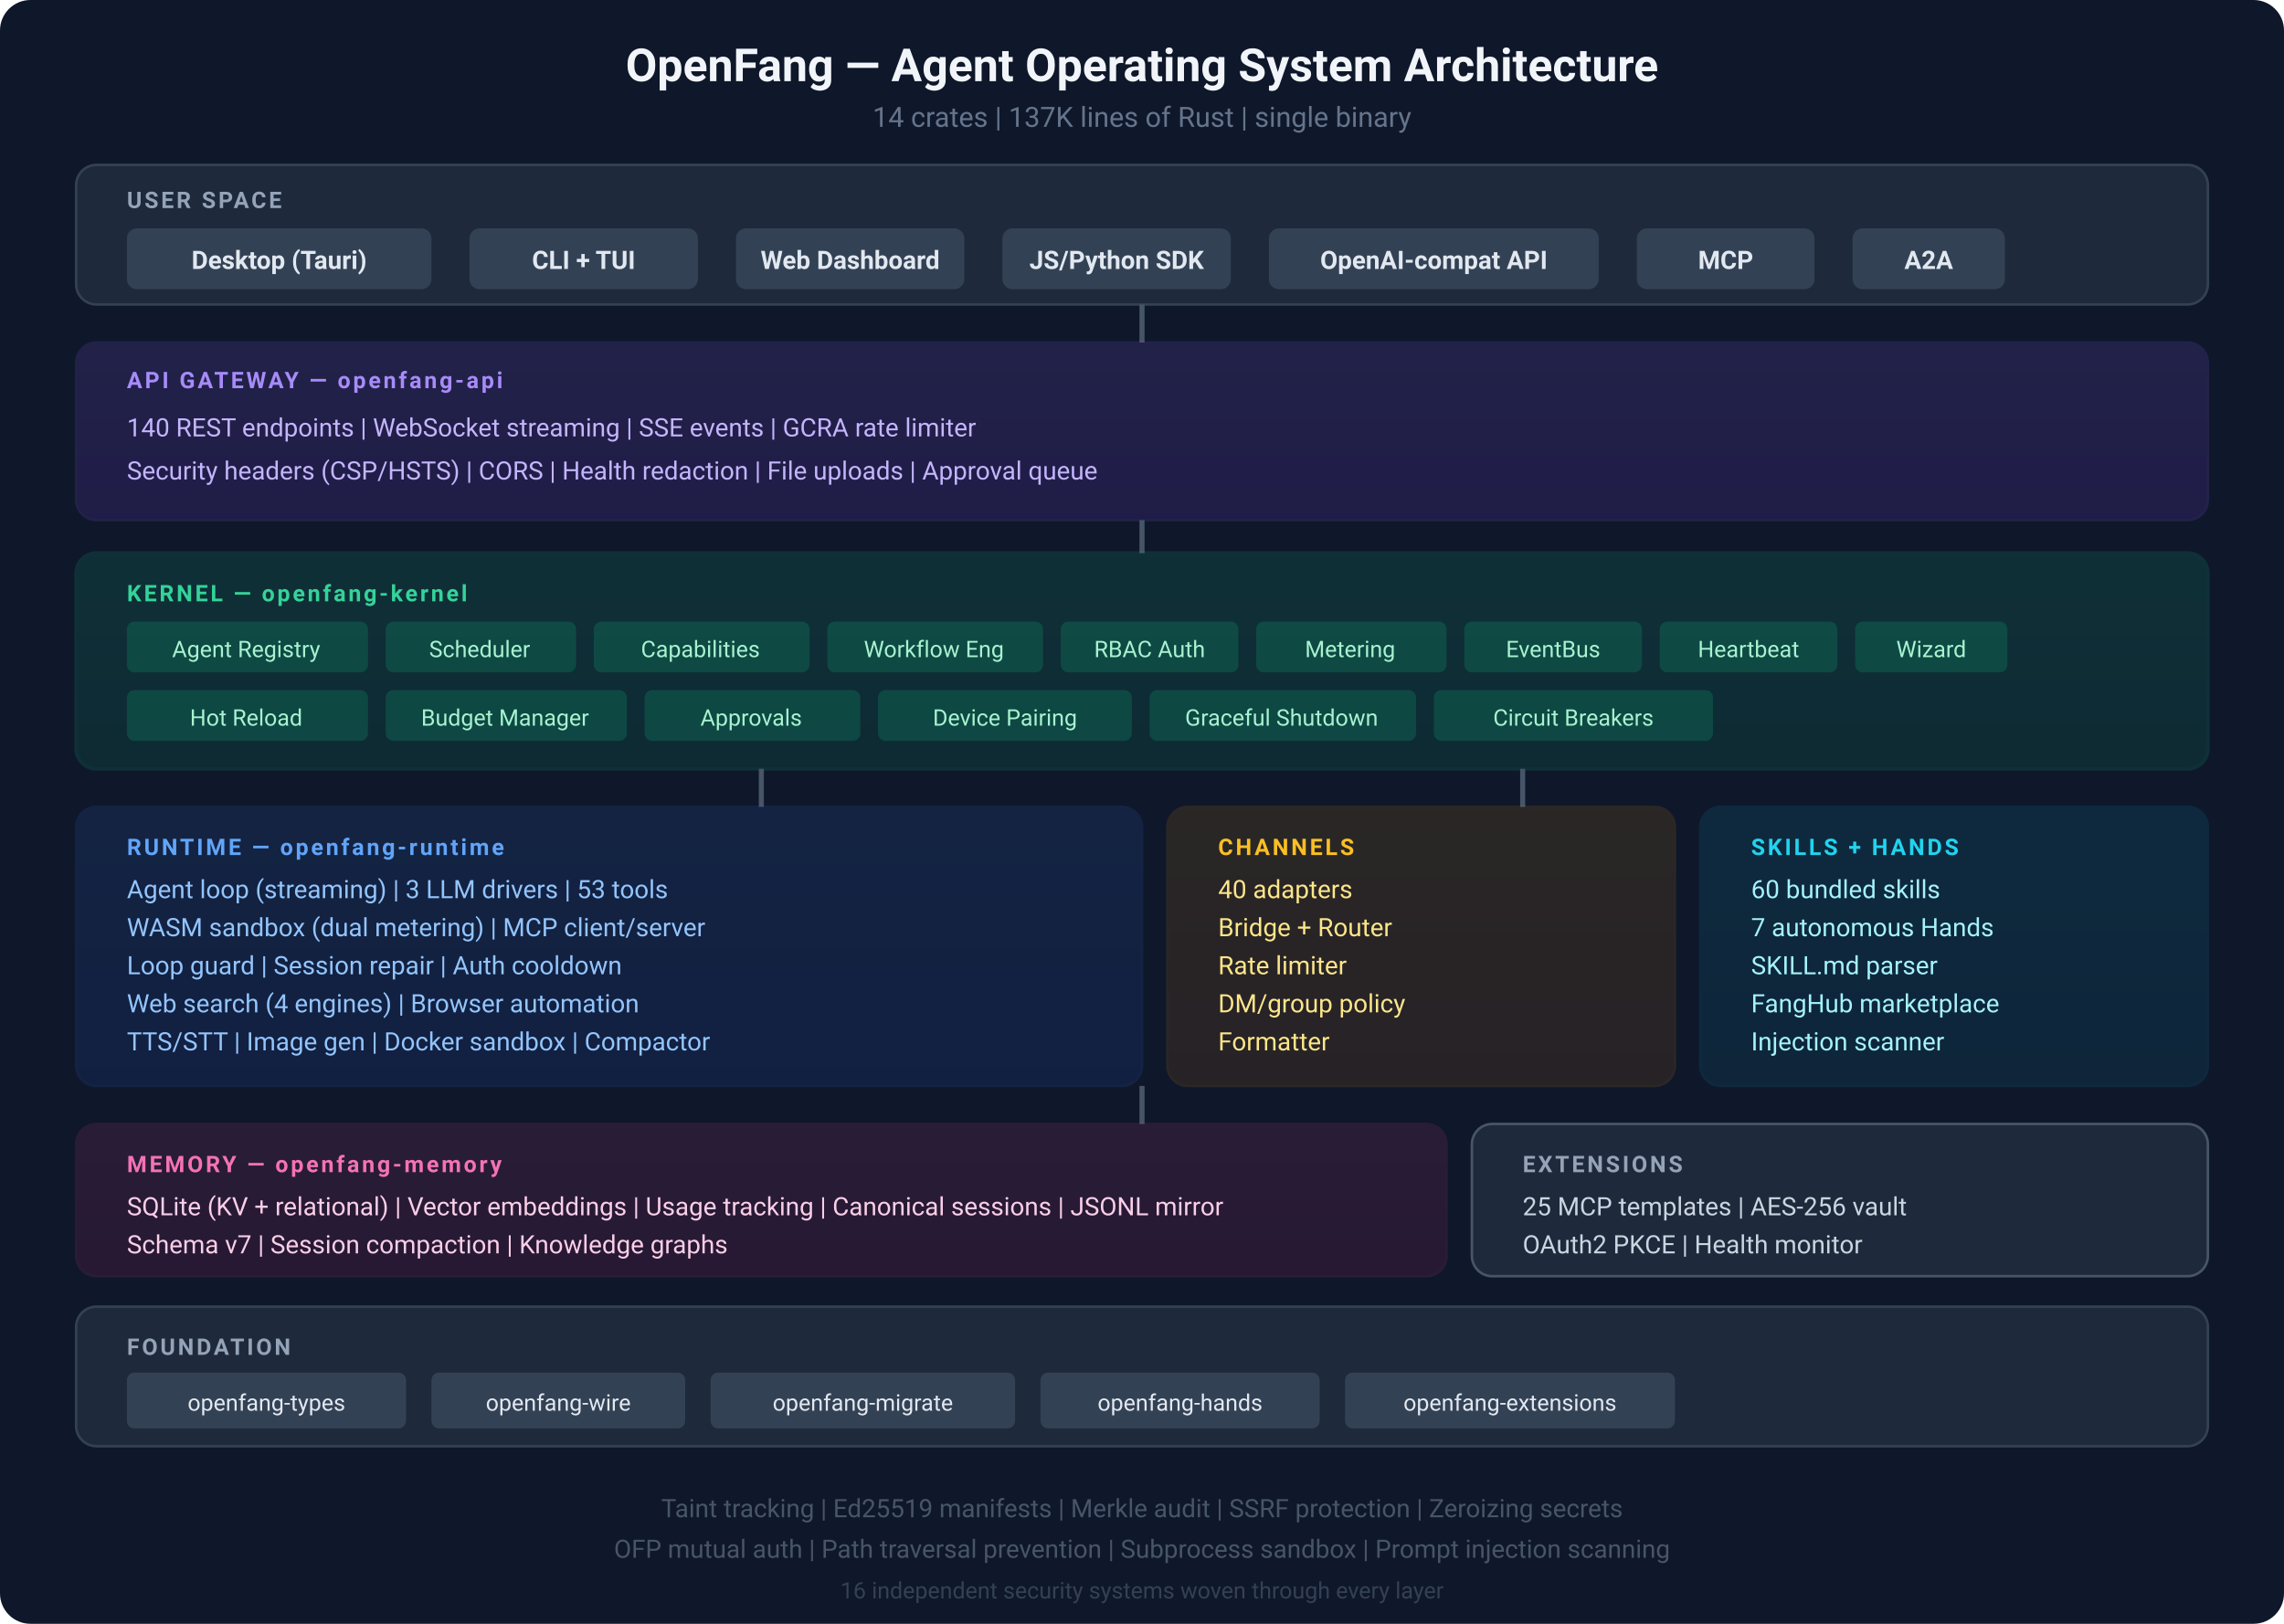
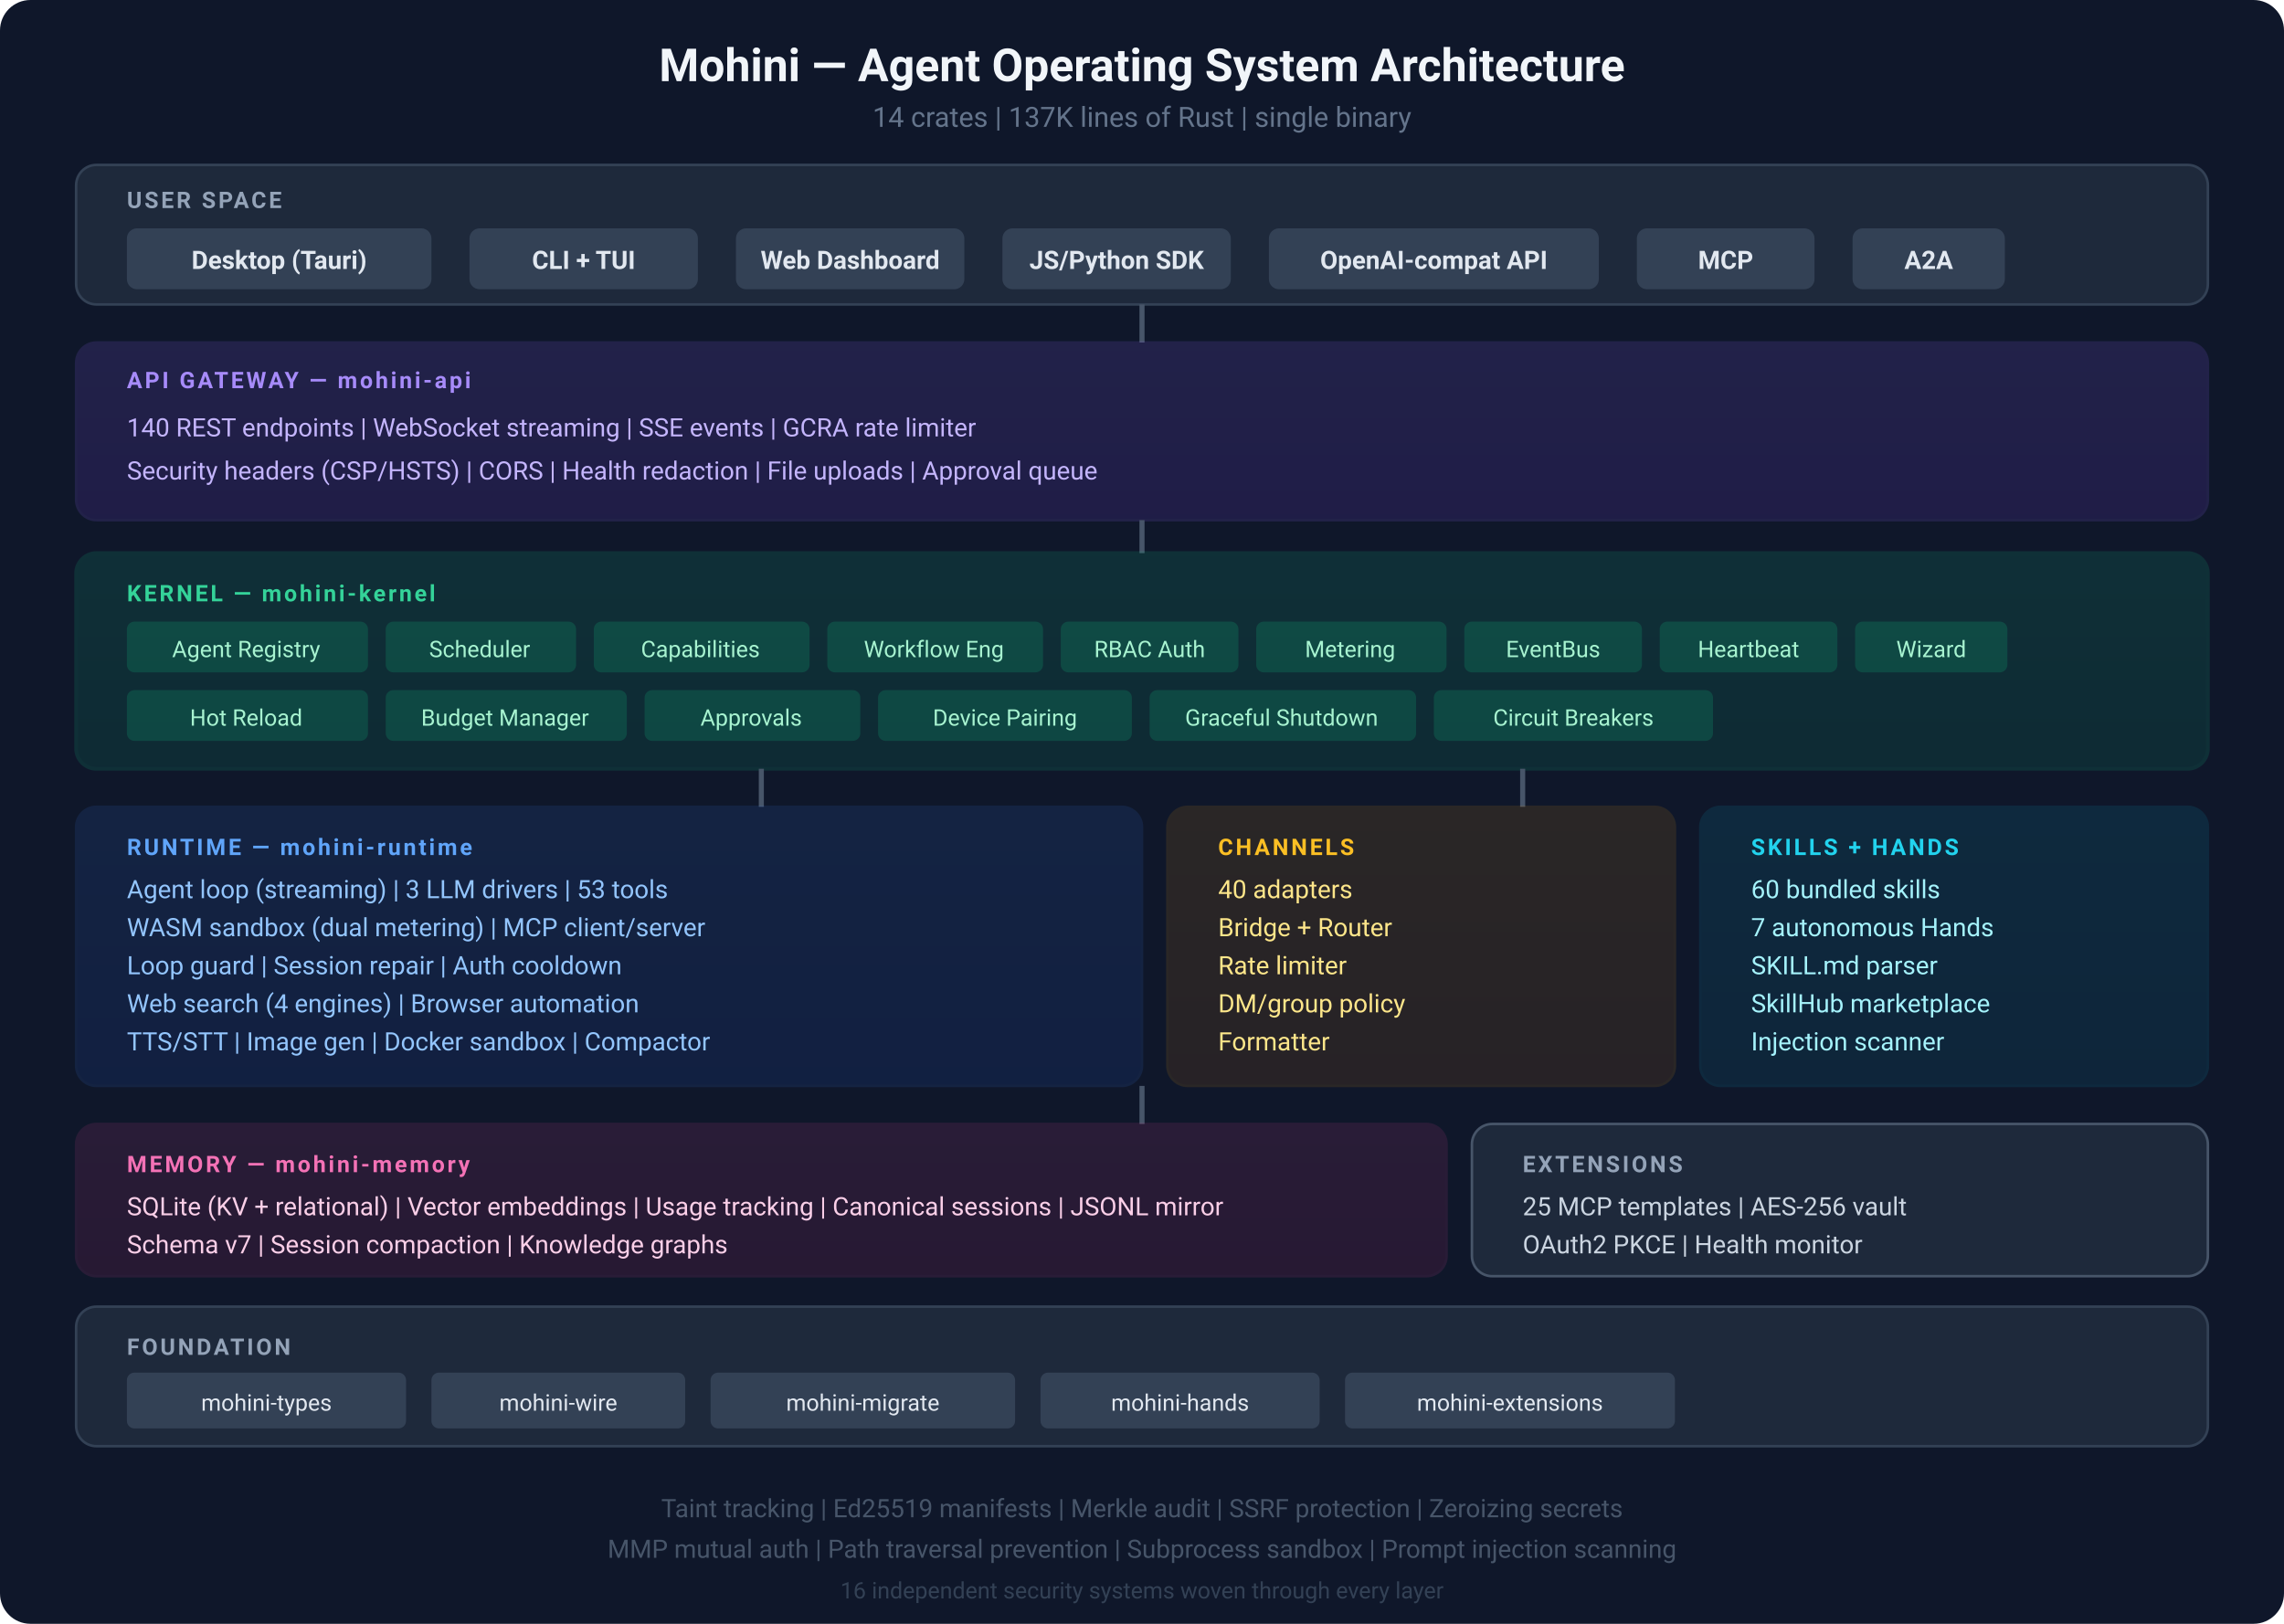
<svg xmlns="http://www.w3.org/2000/svg" viewBox="0 0 900 640" font-family="-apple-system,BlinkMacSystemFont,'Segoe UI',Roboto,Helvetica,Arial,sans-serif">
  <defs>
    <linearGradient id="kern" x1="0" y1="0" x2="0" y2="1">
      <stop offset="0%" stop-color="#10b981" />
      <stop offset="100%" stop-color="#059669" />
    </linearGradient>
    <linearGradient id="rt" x1="0" y1="0" x2="0" y2="1">
      <stop offset="0%" stop-color="#3b82f6" />
      <stop offset="100%" stop-color="#2563eb" />
    </linearGradient>
    <linearGradient id="api" x1="0" y1="0" x2="0" y2="1">
      <stop offset="0%" stop-color="#8b5cf6" />
      <stop offset="100%" stop-color="#7c3aed" />
    </linearGradient>
    <linearGradient id="ch" x1="0" y1="0" x2="0" y2="1">
      <stop offset="0%" stop-color="#f59e0b" />
      <stop offset="100%" stop-color="#d97706" />
    </linearGradient>
    <linearGradient id="mem" x1="0" y1="0" x2="0" y2="1">
      <stop offset="0%" stop-color="#ec4899" />
      <stop offset="100%" stop-color="#db2777" />
    </linearGradient>
    <linearGradient id="ext" x1="0" y1="0" x2="0" y2="1">
      <stop offset="0%" stop-color="#06b6d4" />
      <stop offset="100%" stop-color="#0891b2" />
    </linearGradient>
  </defs>
  <rect width="900" height="640" rx="12" fill="#0f172a" />
-   <text x="450" y="32" text-anchor="middle" fill="#f1f5f9" font-size="18" font-weight="700">OpenFang — Agent Operating System Architecture</text>
+   <text x="450" y="32" text-anchor="middle" fill="#f1f5f9" font-size="18" font-weight="700">Mohini — Agent Operating System Architecture</text>
  <text x="450" y="50" text-anchor="middle" fill="#64748b" font-size="11">14 crates | 137K lines of Rust | single binary</text>
  <rect x="30" y="65" width="840" height="55" rx="8" fill="#1e293b" stroke="#334155" stroke-width="1" />
  <text x="50" y="82" fill="#94a3b8" font-size="9" font-weight="600" letter-spacing="1">USER SPACE</text>
  <rect x="50" y="90" width="120" height="24" rx="4" fill="#334155" />
  <text x="110" y="106" text-anchor="middle" fill="#e2e8f0" font-size="10" font-weight="600">Desktop (Tauri)</text>
  <rect x="185" y="90" width="90" height="24" rx="4" fill="#334155" />
  <text x="230" y="106" text-anchor="middle" fill="#e2e8f0" font-size="10" font-weight="600">CLI + TUI</text>
  <rect x="290" y="90" width="90" height="24" rx="4" fill="#334155" />
  <text x="335" y="106" text-anchor="middle" fill="#e2e8f0" font-size="10" font-weight="600">Web Dashboard</text>
  <rect x="395" y="90" width="90" height="24" rx="4" fill="#334155" />
  <text x="440" y="106" text-anchor="middle" fill="#e2e8f0" font-size="10" font-weight="600">JS/Python SDK</text>
  <rect x="500" y="90" width="130" height="24" rx="4" fill="#334155" />
  <text x="565" y="106" text-anchor="middle" fill="#e2e8f0" font-size="10" font-weight="600">OpenAI-compat API</text>
  <rect x="645" y="90" width="70" height="24" rx="4" fill="#334155" />
  <text x="680" y="106" text-anchor="middle" fill="#e2e8f0" font-size="10" font-weight="600">MCP</text>
  <rect x="730" y="90" width="60" height="24" rx="4" fill="#334155" />
  <text x="760" y="106" text-anchor="middle" fill="#e2e8f0" font-size="10" font-weight="600">A2A</text>
  <line x1="450" y1="120" x2="450" y2="135" stroke="#475569" stroke-width="2" marker-end="url(#arrowhead)" />
  <rect x="30" y="135" width="840" height="70" rx="8" fill="url(#api)" opacity="0.15" stroke="#8b5cf6" stroke-width="1" />
-   <text x="50" y="153" fill="#a78bfa" font-size="9" font-weight="600" letter-spacing="1">API GATEWAY — openfang-api</text>
+   <text x="50" y="153" fill="#a78bfa" font-size="9" font-weight="600" letter-spacing="1">API GATEWAY — mohini-api</text>
  <text x="50" y="172" fill="#c4b5fd" font-size="10">140 REST endpoints | WebSocket streaming | SSE events | GCRA rate limiter</text>
  <text x="50" y="189" fill="#c4b5fd" font-size="10">Security headers (CSP/HSTS) | CORS | Health redaction | File uploads | Approval queue</text>
  <line x1="450" y1="205" x2="450" y2="218" stroke="#475569" stroke-width="2" />
  <rect x="30" y="218" width="840" height="85" rx="8" fill="url(#kern)" opacity="0.15" stroke="#10b981" stroke-width="1.5" />
-   <text x="50" y="237" fill="#34d399" font-size="9" font-weight="600" letter-spacing="1">KERNEL — openfang-kernel</text>
+   <text x="50" y="237" fill="#34d399" font-size="9" font-weight="600" letter-spacing="1">KERNEL — mohini-kernel</text>
  <rect x="50" y="245" width="95" height="20" rx="3" fill="#10b98133" />
  <text x="97" y="259" text-anchor="middle" fill="#a7f3d0" font-size="9">Agent Registry</text>
  <rect x="152" y="245" width="75" height="20" rx="3" fill="#10b98133" />
  <text x="189" y="259" text-anchor="middle" fill="#a7f3d0" font-size="9">Scheduler</text>
  <rect x="234" y="245" width="85" height="20" rx="3" fill="#10b98133" />
  <text x="276" y="259" text-anchor="middle" fill="#a7f3d0" font-size="9">Capabilities</text>
  <rect x="326" y="245" width="85" height="20" rx="3" fill="#10b98133" />
  <text x="368" y="259" text-anchor="middle" fill="#a7f3d0" font-size="9">Workflow Eng</text>
  <rect x="418" y="245" width="70" height="20" rx="3" fill="#10b98133" />
  <text x="453" y="259" text-anchor="middle" fill="#a7f3d0" font-size="9">RBAC Auth</text>
  <rect x="495" y="245" width="75" height="20" rx="3" fill="#10b98133" />
  <text x="532" y="259" text-anchor="middle" fill="#a7f3d0" font-size="9">Metering</text>
  <rect x="577" y="245" width="70" height="20" rx="3" fill="#10b98133" />
  <text x="612" y="259" text-anchor="middle" fill="#a7f3d0" font-size="9">EventBus</text>
  <rect x="654" y="245" width="70" height="20" rx="3" fill="#10b98133" />
  <text x="689" y="259" text-anchor="middle" fill="#a7f3d0" font-size="9">Heartbeat</text>
  <rect x="731" y="245" width="60" height="20" rx="3" fill="#10b98133" />
  <text x="761" y="259" text-anchor="middle" fill="#a7f3d0" font-size="9">Wizard</text>
  <rect x="50" y="272" width="95" height="20" rx="3" fill="#10b98133" />
  <text x="97" y="286" text-anchor="middle" fill="#a7f3d0" font-size="9">Hot Reload</text>
  <rect x="152" y="272" width="95" height="20" rx="3" fill="#10b98133" />
  <text x="199" y="286" text-anchor="middle" fill="#a7f3d0" font-size="9">Budget Manager</text>
  <rect x="254" y="272" width="85" height="20" rx="3" fill="#10b98133" />
  <text x="296" y="286" text-anchor="middle" fill="#a7f3d0" font-size="9">Approvals</text>
  <rect x="346" y="272" width="100" height="20" rx="3" fill="#10b98133" />
  <text x="396" y="286" text-anchor="middle" fill="#a7f3d0" font-size="9">Device Pairing</text>
  <rect x="453" y="272" width="105" height="20" rx="3" fill="#10b98133" />
  <text x="505" y="286" text-anchor="middle" fill="#a7f3d0" font-size="9">Graceful Shutdown</text>
  <rect x="565" y="272" width="110" height="20" rx="3" fill="#10b98133" />
  <text x="620" y="286" text-anchor="middle" fill="#a7f3d0" font-size="9">Circuit Breakers</text>
  <line x1="300" y1="303" x2="300" y2="318" stroke="#475569" stroke-width="2" />
  <line x1="600" y1="303" x2="600" y2="318" stroke="#475569" stroke-width="2" />
  <rect x="30" y="318" width="420" height="110" rx="8" fill="url(#rt)" opacity="0.12" stroke="#3b82f6" stroke-width="1" />
-   <text x="50" y="337" fill="#60a5fa" font-size="9" font-weight="600" letter-spacing="1">RUNTIME — openfang-runtime</text>
+   <text x="50" y="337" fill="#60a5fa" font-size="9" font-weight="600" letter-spacing="1">RUNTIME — mohini-runtime</text>
  <text x="50" y="354" fill="#93c5fd" font-size="10">Agent loop (streaming) | 3 LLM drivers | 53 tools</text>
  <text x="50" y="369" fill="#93c5fd" font-size="10">WASM sandbox (dual metering) | MCP client/server</text>
  <text x="50" y="384" fill="#93c5fd" font-size="10">Loop guard | Session repair | Auth cooldown</text>
  <text x="50" y="399" fill="#93c5fd" font-size="10">Web search (4 engines) | Browser automation</text>
  <text x="50" y="414" fill="#93c5fd" font-size="10">TTS/STT | Image gen | Docker sandbox | Compactor</text>
  <rect x="460" y="318" width="200" height="110" rx="8" fill="url(#ch)" opacity="0.12" stroke="#f59e0b" stroke-width="1" />
  <text x="480" y="337" fill="#fbbf24" font-size="9" font-weight="600" letter-spacing="1">CHANNELS</text>
  <text x="480" y="354" fill="#fde68a" font-size="10">40 adapters</text>
  <text x="480" y="369" fill="#fde68a" font-size="10">Bridge + Router</text>
  <text x="480" y="384" fill="#fde68a" font-size="10">Rate limiter</text>
  <text x="480" y="399" fill="#fde68a" font-size="10">DM/group policy</text>
  <text x="480" y="414" fill="#fde68a" font-size="10">Formatter</text>
  <rect x="670" y="318" width="200" height="110" rx="8" fill="url(#ext)" opacity="0.12" stroke="#06b6d4" stroke-width="1" />
  <text x="690" y="337" fill="#22d3ee" font-size="9" font-weight="600" letter-spacing="1">SKILLS + HANDS</text>
  <text x="690" y="354" fill="#a5f3fc" font-size="10">60 bundled skills</text>
  <text x="690" y="369" fill="#a5f3fc" font-size="10">7 autonomous Hands</text>
  <text x="690" y="384" fill="#a5f3fc" font-size="10">SKILL.md parser</text>
-   <text x="690" y="399" fill="#a5f3fc" font-size="10">FangHub marketplace</text>
+   <text x="690" y="399" fill="#a5f3fc" font-size="10">SkillHub marketplace</text>
  <text x="690" y="414" fill="#a5f3fc" font-size="10">Injection scanner</text>
  <line x1="450" y1="428" x2="450" y2="443" stroke="#475569" stroke-width="2" />
  <rect x="30" y="443" width="540" height="60" rx="8" fill="url(#mem)" opacity="0.12" stroke="#ec4899" stroke-width="1" />
-   <text x="50" y="462" fill="#f472b6" font-size="9" font-weight="600" letter-spacing="1">MEMORY — openfang-memory</text>
+   <text x="50" y="462" fill="#f472b6" font-size="9" font-weight="600" letter-spacing="1">MEMORY — mohini-memory</text>
  <text x="50" y="479" fill="#fbcfe8" font-size="10">SQLite (KV + relational) | Vector embeddings | Usage tracking | Canonical sessions | JSONL mirror</text>
  <text x="50" y="494" fill="#fbcfe8" font-size="10">Schema v7 | Session compaction | Knowledge graphs</text>
  <rect x="580" y="443" width="290" height="60" rx="8" fill="#1e293b" stroke="#475569" stroke-width="1" />
  <text x="600" y="462" fill="#94a3b8" font-size="9" font-weight="600" letter-spacing="1">EXTENSIONS</text>
  <text x="600" y="479" fill="#cbd5e1" font-size="10">25 MCP templates | AES-256 vault</text>
  <text x="600" y="494" fill="#cbd5e1" font-size="10">OAuth2 PKCE | Health monitor</text>
  <rect x="30" y="515" width="840" height="55" rx="8" fill="#1e293b" stroke="#334155" stroke-width="1" />
  <text x="50" y="534" fill="#94a3b8" font-size="9" font-weight="600" letter-spacing="1">FOUNDATION</text>
  <rect x="50" y="541" width="110" height="22" rx="3" fill="#334155" />
-   <text x="105" y="556" text-anchor="middle" fill="#e2e8f0" font-size="9">openfang-types</text>
+   <text x="105" y="556" text-anchor="middle" fill="#e2e8f0" font-size="9">mohini-types</text>
  <rect x="170" y="541" width="100" height="22" rx="3" fill="#334155" />
-   <text x="220" y="556" text-anchor="middle" fill="#e2e8f0" font-size="9">openfang-wire</text>
+   <text x="220" y="556" text-anchor="middle" fill="#e2e8f0" font-size="9">mohini-wire</text>
  <rect x="280" y="541" width="120" height="22" rx="3" fill="#334155" />
-   <text x="340" y="556" text-anchor="middle" fill="#e2e8f0" font-size="9">openfang-migrate</text>
+   <text x="340" y="556" text-anchor="middle" fill="#e2e8f0" font-size="9">mohini-migrate</text>
  <rect x="410" y="541" width="110" height="22" rx="3" fill="#334155" />
-   <text x="465" y="556" text-anchor="middle" fill="#e2e8f0" font-size="9">openfang-hands</text>
+   <text x="465" y="556" text-anchor="middle" fill="#e2e8f0" font-size="9">mohini-hands</text>
  <rect x="530" y="541" width="130" height="22" rx="3" fill="#334155" />
-   <text x="595" y="556" text-anchor="middle" fill="#e2e8f0" font-size="9">openfang-extensions</text>
+   <text x="595" y="556" text-anchor="middle" fill="#e2e8f0" font-size="9">mohini-extensions</text>
  <text x="450" y="598" text-anchor="middle" fill="#475569" font-size="10">Taint tracking | Ed25519 manifests | Merkle audit | SSRF protection | Zeroizing secrets</text>
-   <text x="450" y="614" text-anchor="middle" fill="#475569" font-size="10">OFP mutual auth | Path traversal prevention | Subprocess sandbox | Prompt injection scanning</text>
+   <text x="450" y="614" text-anchor="middle" fill="#475569" font-size="10">MMP mutual auth | Path traversal prevention | Subprocess sandbox | Prompt injection scanning</text>
  <text x="450" y="630" text-anchor="middle" fill="#334155" font-size="9">16 independent security systems woven through every layer</text>
</svg>
